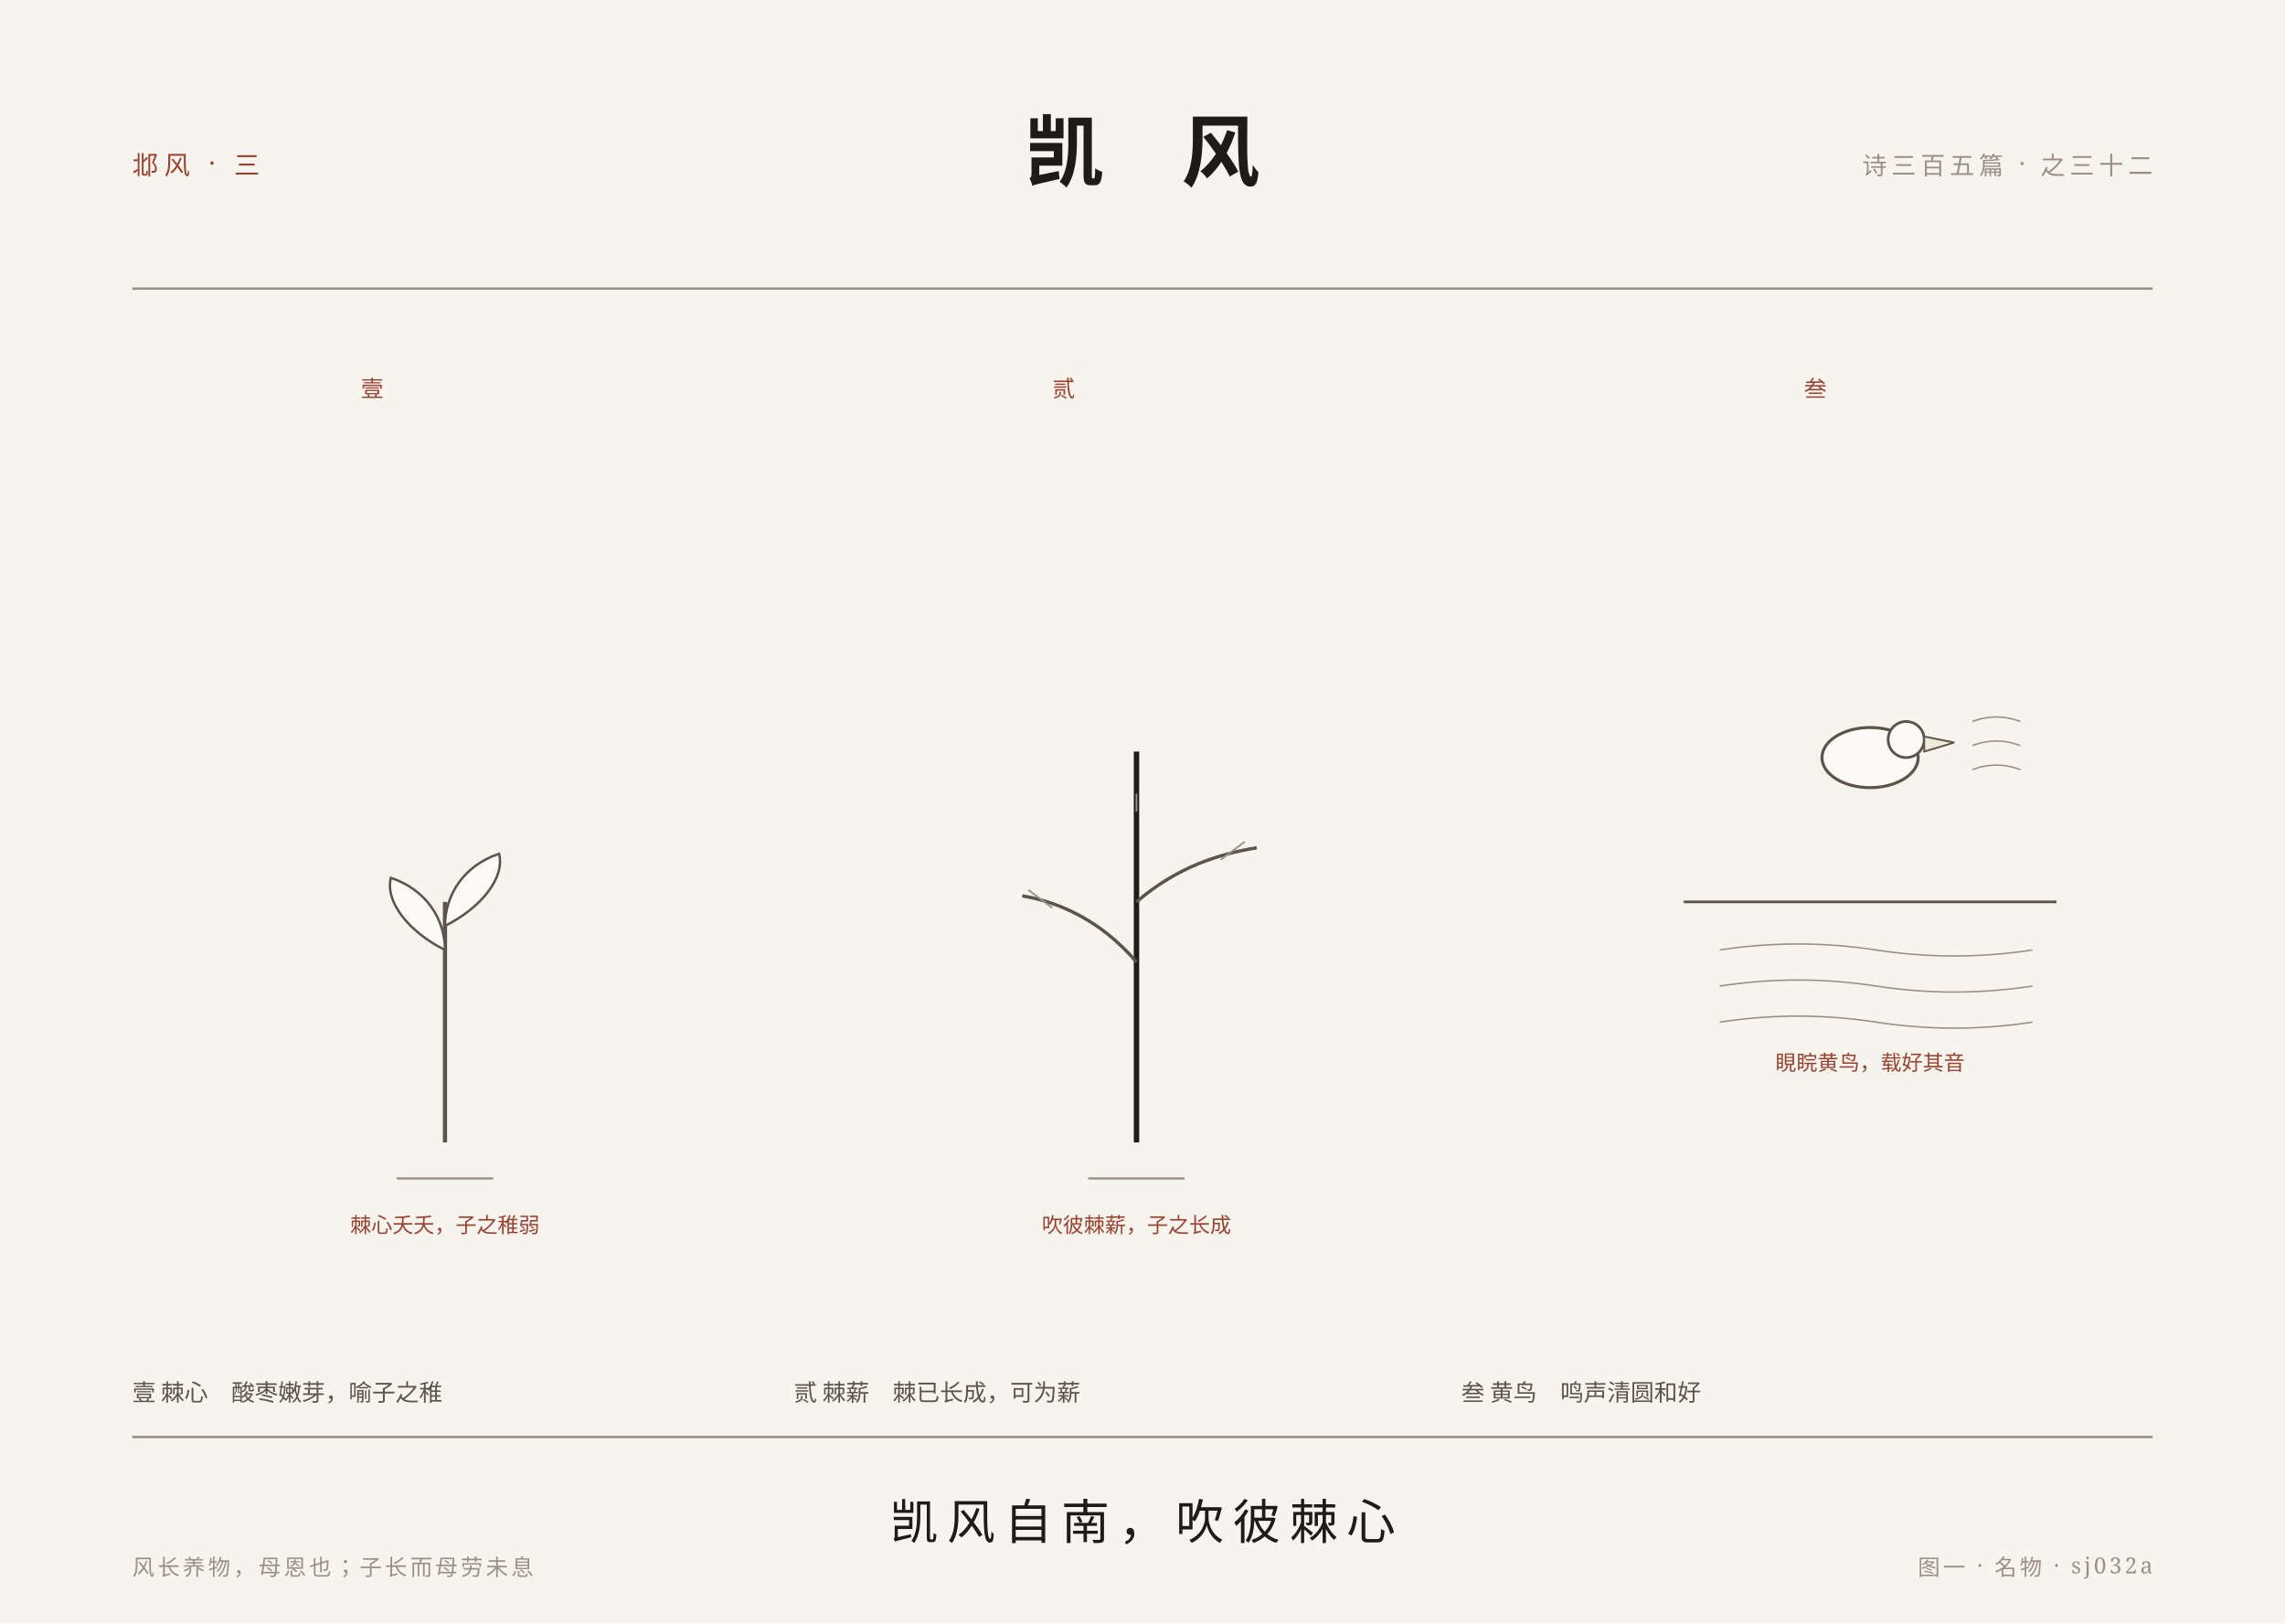
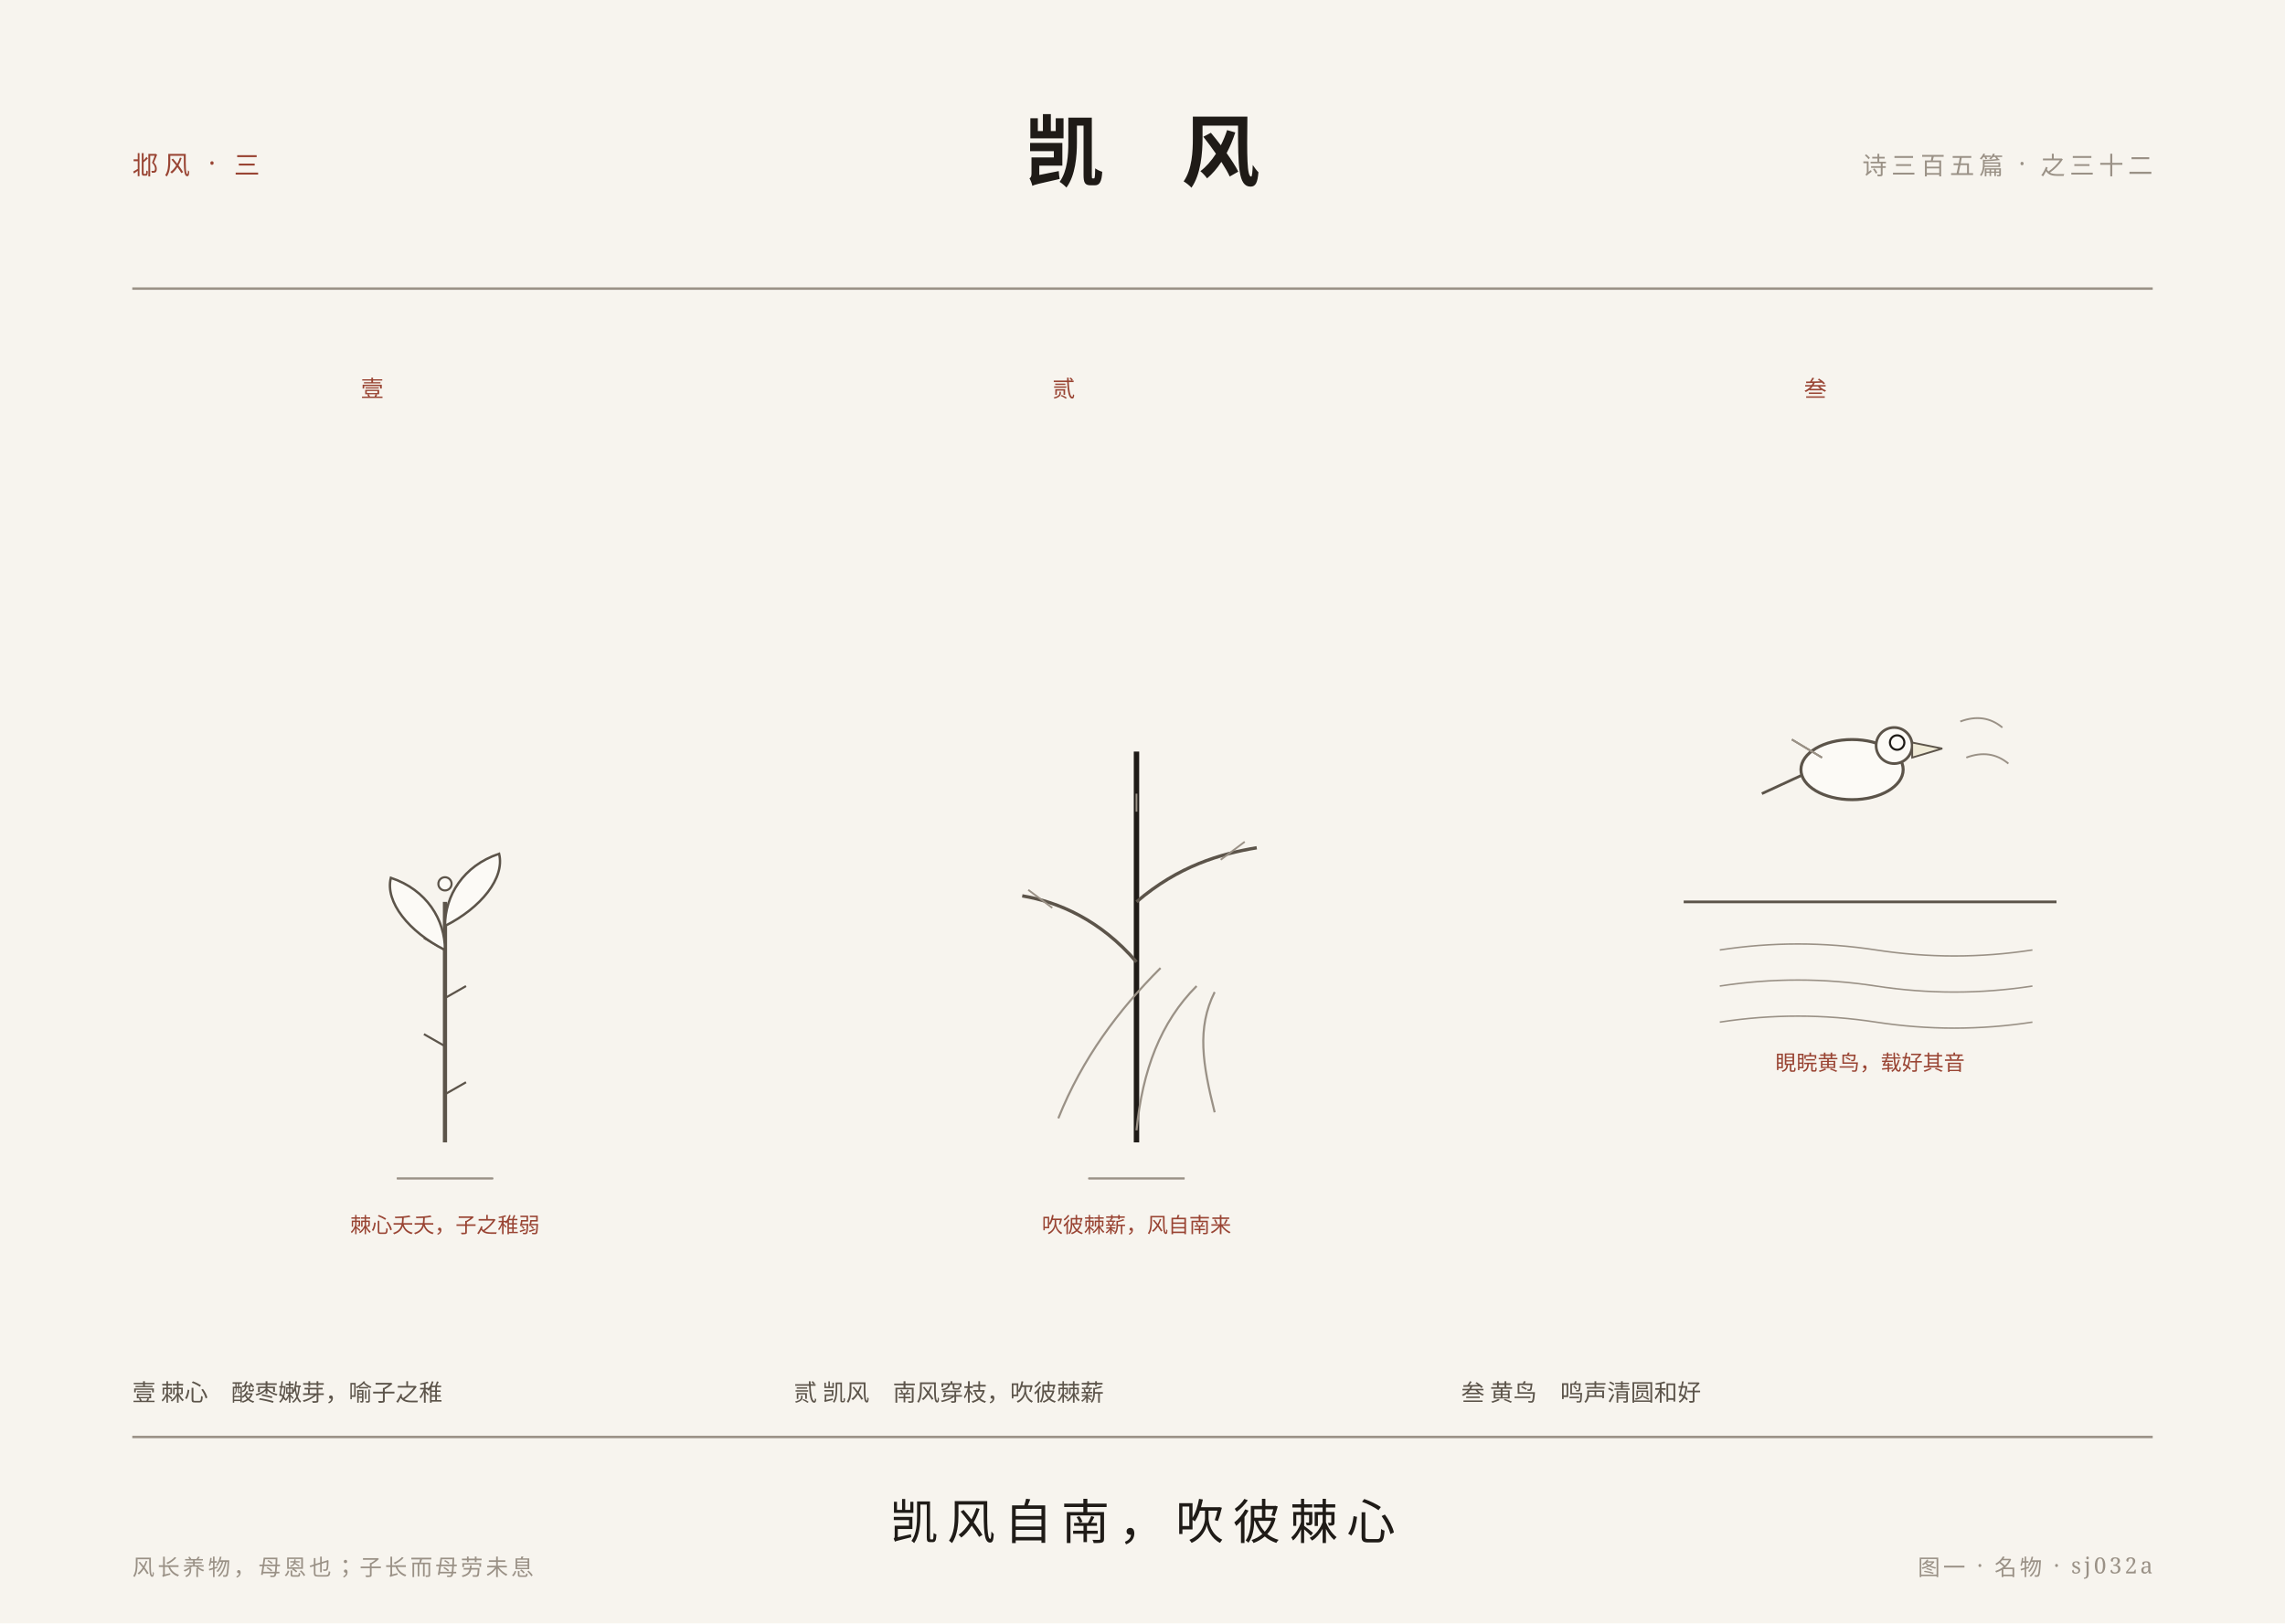
<svg xmlns="http://www.w3.org/2000/svg" viewBox="0 0 760 540" width="760" height="540" font-family="'Noto Serif SC','Songti SC',serif">
  <rect x="0" y="0" width="760" height="540" fill="#F7F4EE" />
  <text x="44" y="58" font-size="8.6" letter-spacing="2" fill="#994433">邶风 · 三</text>
  <text x="380" y="60" text-anchor="middle" font-size="26" letter-spacing="10" fill="#1F1B17" font-weight="700">凯 风</text>
  <text x="716" y="58" text-anchor="end" font-size="8.2" letter-spacing="1.5" fill="#9A9186">诗三百五篇 · 之三十二</text>
  <line x1="44" y1="96" x2="716" y2="96" stroke="#9A9186" stroke-width="0.8" />
  <line x1="148" y1="380" x2="148" y2="300" stroke="#5C544A" stroke-width="1.4" />
+   <line x1="148" y1="316" x2="141" y2="312" stroke="#5C544A" stroke-width="0.7" />
+   <line x1="148" y1="332" x2="155" y2="328" stroke="#5C544A" stroke-width="0.7" />
+   <line x1="148" y1="348" x2="141" y2="344" stroke="#5C544A" stroke-width="0.7" />
+   <line x1="148" y1="364" x2="155" y2="360" stroke="#5C544A" stroke-width="0.7" />
  <path d="M148,316 C136,310 128,300 130,292 C142,296 148,306 148,316 Z" fill="#FCFAF6" stroke="#5C544A" stroke-width="0.8" />
  <path d="M148,308 C160,302 168,292 166,284 C154,288 148,298 148,308 Z" fill="#FCFAF6" stroke="#5C544A" stroke-width="0.8" />
+   <circle cx="148" cy="294" r="2.2" fill="#FCFAF6" stroke="#5C544A" stroke-width="0.7" />
  <line x1="132" y1="392" x2="164" y2="392" stroke="#9A9186" stroke-width="0.5" />
  <line x1="132" y1="392" x2="164" y2="392" stroke="#9A9186" stroke-width="0.5" />
  <line x1="132" y1="392" x2="164" y2="392" stroke="#9A9186" stroke-width="0.5" />
  <text x="148" y="410" text-anchor="middle" font-size="7.0" fill="#994433">棘心夭夭，子之稚弱</text>
  <line x1="378" y1="380" x2="378" y2="250" stroke="#1F1B17" stroke-width="1.8" />
  <path d="M378,320 C366,306 352,300 340,298" fill="none" stroke="#5C544A" stroke-width="1.1" />
  <path d="M378,300 C392,288 406,284 418,282" fill="none" stroke="#5C544A" stroke-width="1.1" />
  <line x1="350" y1="302" x2="342" y2="296" stroke="#9A9186" stroke-width="0.6" />
  <line x1="406" y1="286" x2="414" y2="280" stroke="#9A9186" stroke-width="0.6" />
  <line x1="378" y1="270" x2="378" y2="264" stroke="#9A9186" stroke-width="0.6" />
+   <path d="M352,372 C360,352 372,336 386,322" fill="none" stroke="#9A9186" stroke-width="0.7" />
+   <path d="M378,376 C380,356 386,340 398,328" fill="none" stroke="#9A9186" stroke-width="0.7" />
+   <path d="M404,370 C400,354 398,342 404,330" fill="none" stroke="#9A9186" stroke-width="0.7" />
  <line x1="362" y1="392" x2="394" y2="392" stroke="#9A9186" stroke-width="0.5" />
  <line x1="362" y1="392" x2="394" y2="392" stroke="#9A9186" stroke-width="0.5" />
  <line x1="362" y1="392" x2="394" y2="392" stroke="#9A9186" stroke-width="0.5" />
-   <text x="378" y="410" text-anchor="middle" font-size="7.0" fill="#994433">吹彼棘薪，子之长成</text>
+   <text x="378" y="410" text-anchor="middle" font-size="7.0" fill="#994433">吹彼棘薪，风自南来</text>
  <line x1="560" y1="300" x2="684" y2="300" stroke="#5C544A" stroke-width="0.9" />
  <path d="M572,316 q26,-4 52,0 q26,4 52,0" fill="none" stroke="#9A9186" stroke-width="0.5" />
  <path d="M572,328 q26,-4 52,0 q26,4 52,0" fill="none" stroke="#9A9186" stroke-width="0.5" />
  <path d="M572,340 q26,-4 52,0 q26,4 52,0" fill="none" stroke="#9A9186" stroke-width="0.5" />
-   <ellipse cx="622" cy="252" rx="16" ry="10" fill="#FCFAF6" stroke="#5C544A" stroke-width="1.0" />
-   <circle cx="634" cy="246" r="6" fill="#FCFAF6" stroke="#5C544A" stroke-width="0.9" />
-   <path d="M640,245 L650,247 L640,250 Z" fill="#EFEAD6" stroke="#5C544A" stroke-width="0.6" />
-   <path d="M656,240 q8,-3 16,0" fill="none" stroke="#9A9186" stroke-width="0.5" />
-   <path d="M656,248 q8,-3 16,0" fill="none" stroke="#9A9186" stroke-width="0.5" />
-   <path d="M656,256 q8,-3 16,0" fill="none" stroke="#9A9186" stroke-width="0.5" />
+   <ellipse cx="616" cy="256" rx="17" ry="10" fill="#FCFAF6" stroke="#5C544A" stroke-width="1.0" />
+   <circle cx="630" cy="248" r="6" fill="#FCFAF6" stroke="#5C544A" stroke-width="0.9" />
+   <path d="M636,247 L646,249 L636,252 Z" fill="#EFEAD6" stroke="#5C544A" stroke-width="0.6" />
+   <circle cx="631" cy="247" r="2.4" fill="none" stroke="#1F1B17" stroke-width="0.7" />
+   <line x1="606" y1="252" x2="596" y2="246" stroke="#9A9186" stroke-width="0.6" />
+   <line x1="606" y1="252" x2="596" y2="246" stroke="#9A9186" stroke-width="0.6" />
+   <line x1="606" y1="252" x2="596" y2="246" stroke="#9A9186" stroke-width="0.6" />
+   <line x1="599" y1="258" x2="586" y2="264" stroke="#5C544A" stroke-width="0.9" />
+   <path d="M652,240 q8,-3 14,2" fill="none" stroke="#9A9186" stroke-width="0.6" />
+   <path d="M654,252 q8,-3 14,2" fill="none" stroke="#9A9186" stroke-width="0.6" />
  <text x="622" y="356" text-anchor="middle" font-size="7.0" fill="#994433">睍睆黄鸟，载好其音</text>
  <text x="120" y="132" font-size="7.6" fill="#994433">壹</text>
  <text x="350" y="132" font-size="7.6" fill="#994433">贰</text>
  <text x="600" y="132" font-size="7.6" fill="#994433">叁</text>
  <text x="44" y="466" font-size="7.8" fill="#5C544A">壹 棘心　酸枣嫩芽，喻子之稚</text>
-   <text x="264" y="466" font-size="7.8" fill="#5C544A">贰 棘薪　棘已长成，可为薪</text>
+   <text x="264" y="466" font-size="7.8" fill="#5C544A">贰 凯风　南风穿枝，吹彼棘薪</text>
  <text x="486" y="466" font-size="7.8" fill="#5C544A">叁 黄鸟　鸣声清圆和好</text>
  <line x1="44" y1="478" x2="716" y2="478" stroke="#9A9186" stroke-width="0.8" />
  <text x="380" y="512" text-anchor="middle" font-size="16" letter-spacing="3" fill="#1F1B17">凯风自南，吹彼棘心</text>
  <text x="44" y="524" font-size="7.4" letter-spacing="1" fill="#9A9186">风长养物，母恩也；子长而母劳未息</text>
  <text x="716" y="524" text-anchor="end" font-size="7.4" letter-spacing="1" fill="#9A9186">图一 · 名物 · sj032a</text>
</svg>
